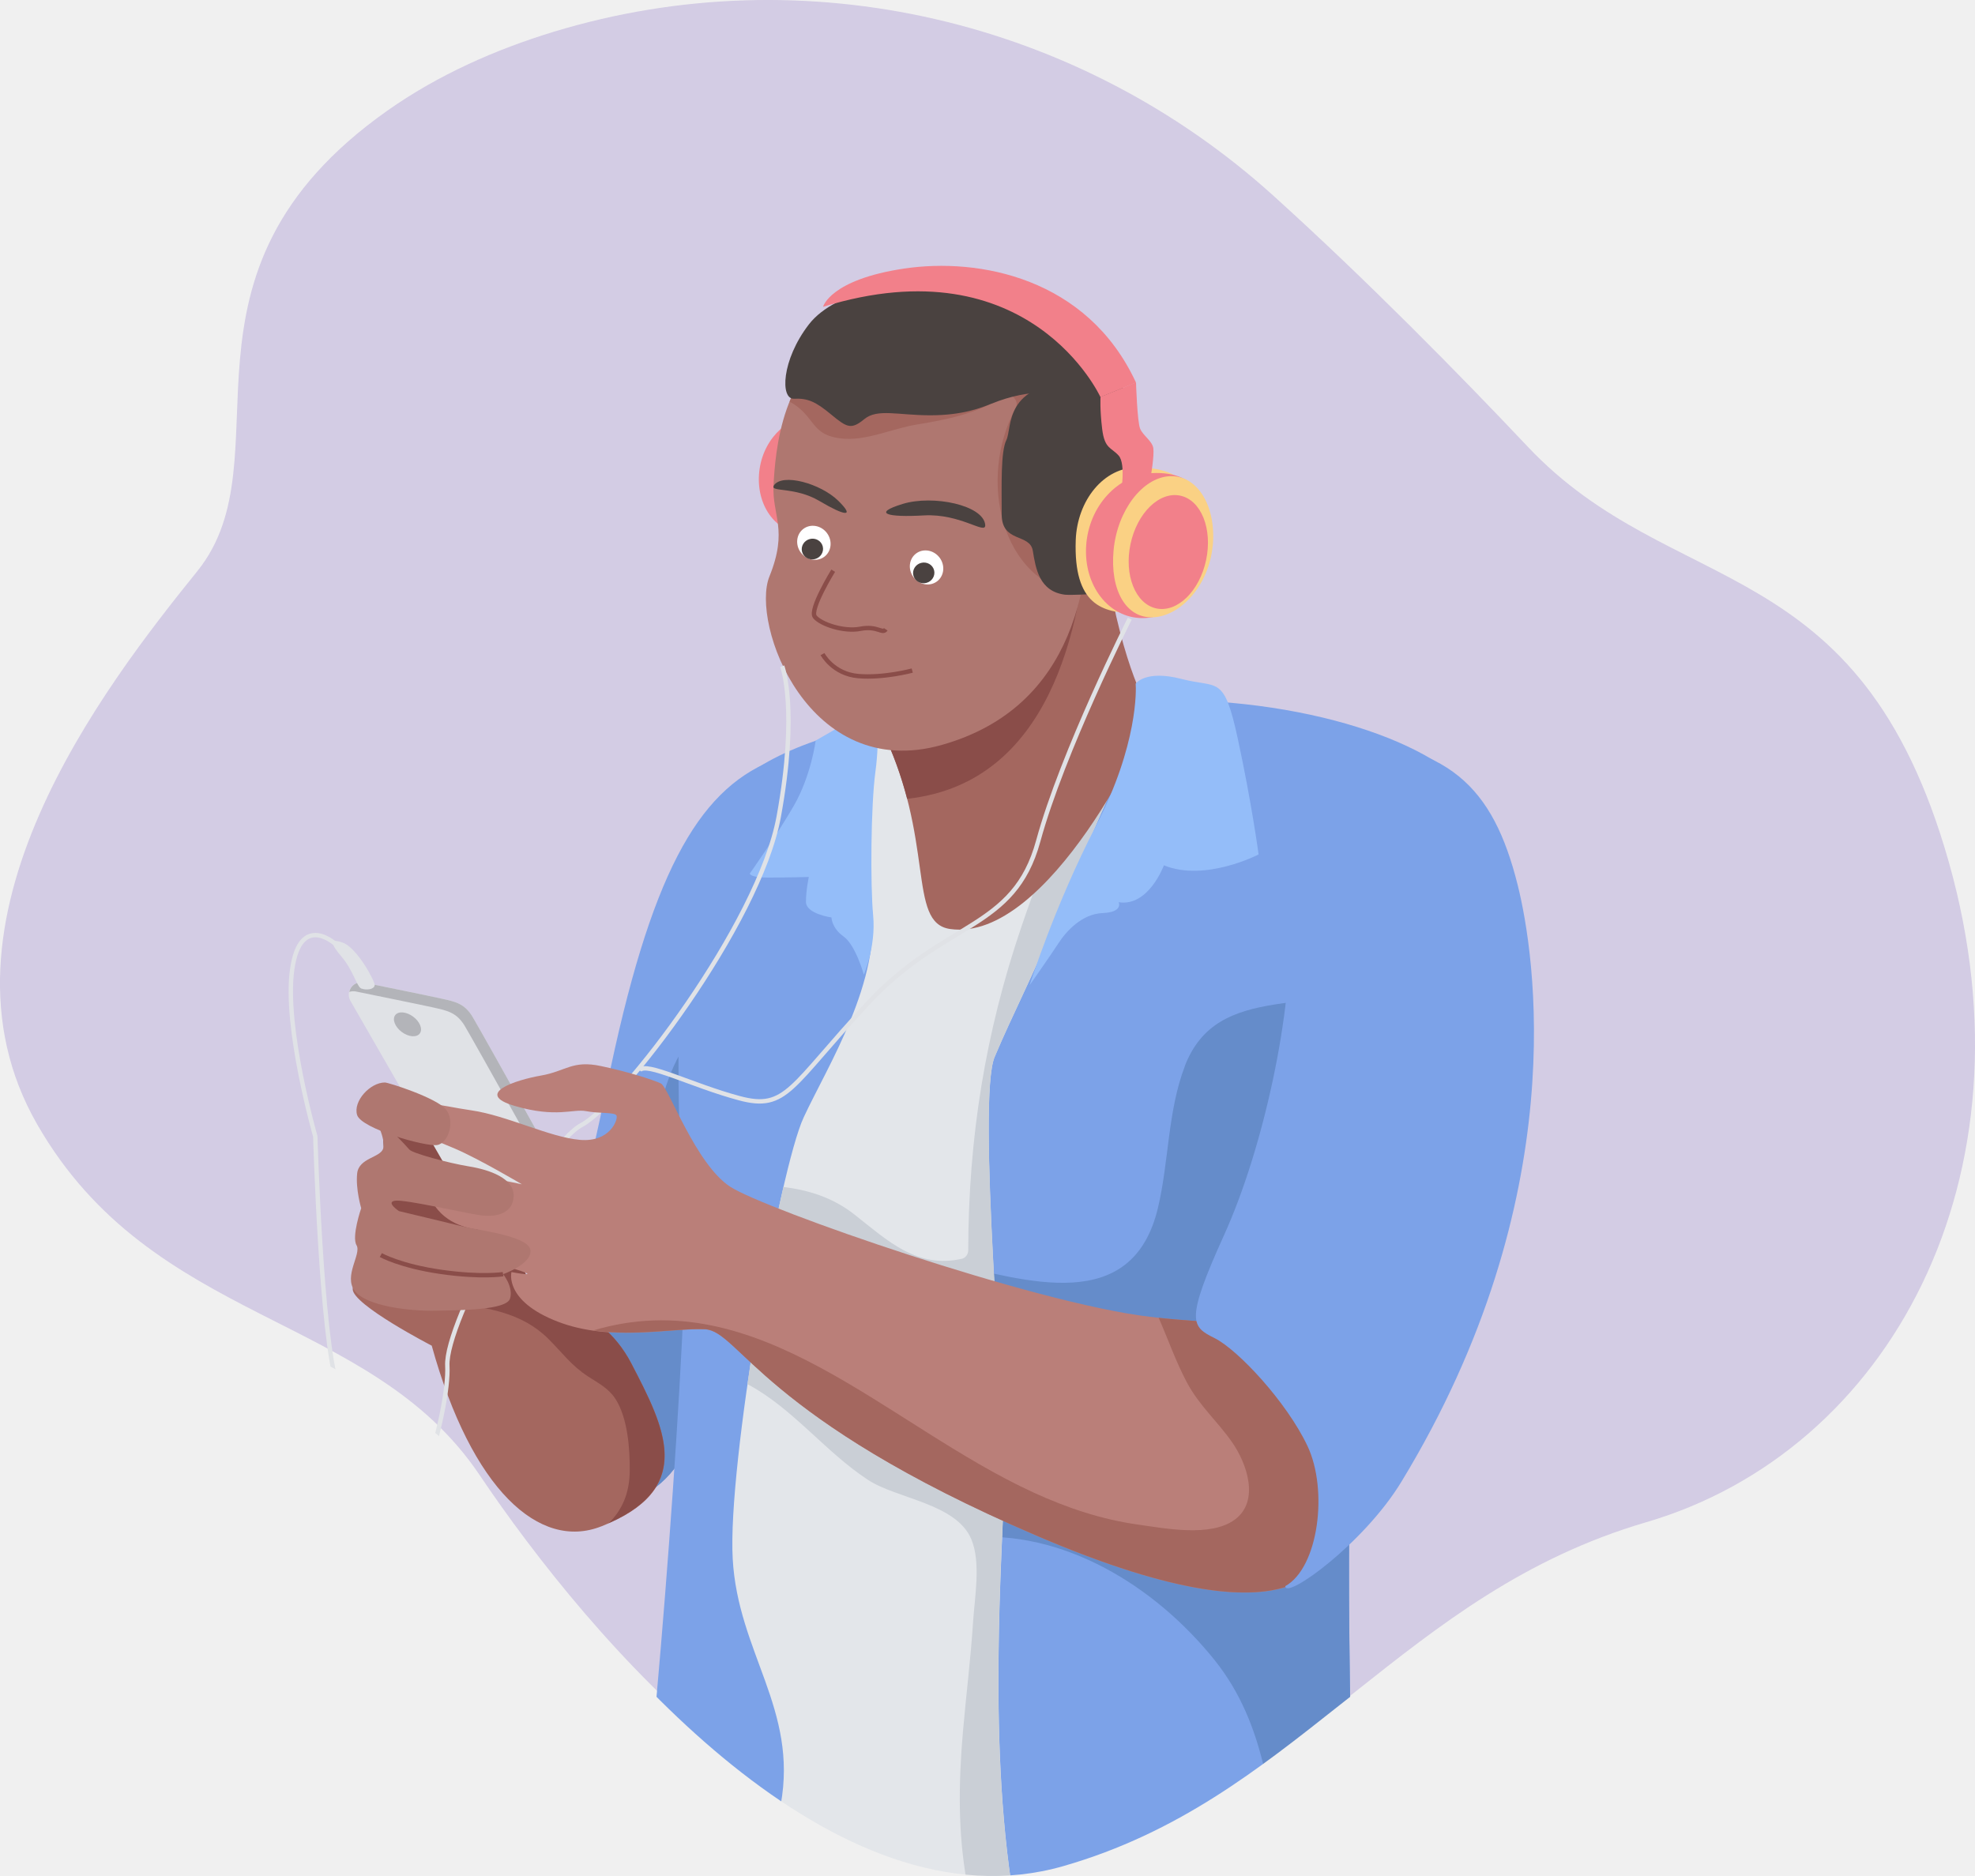
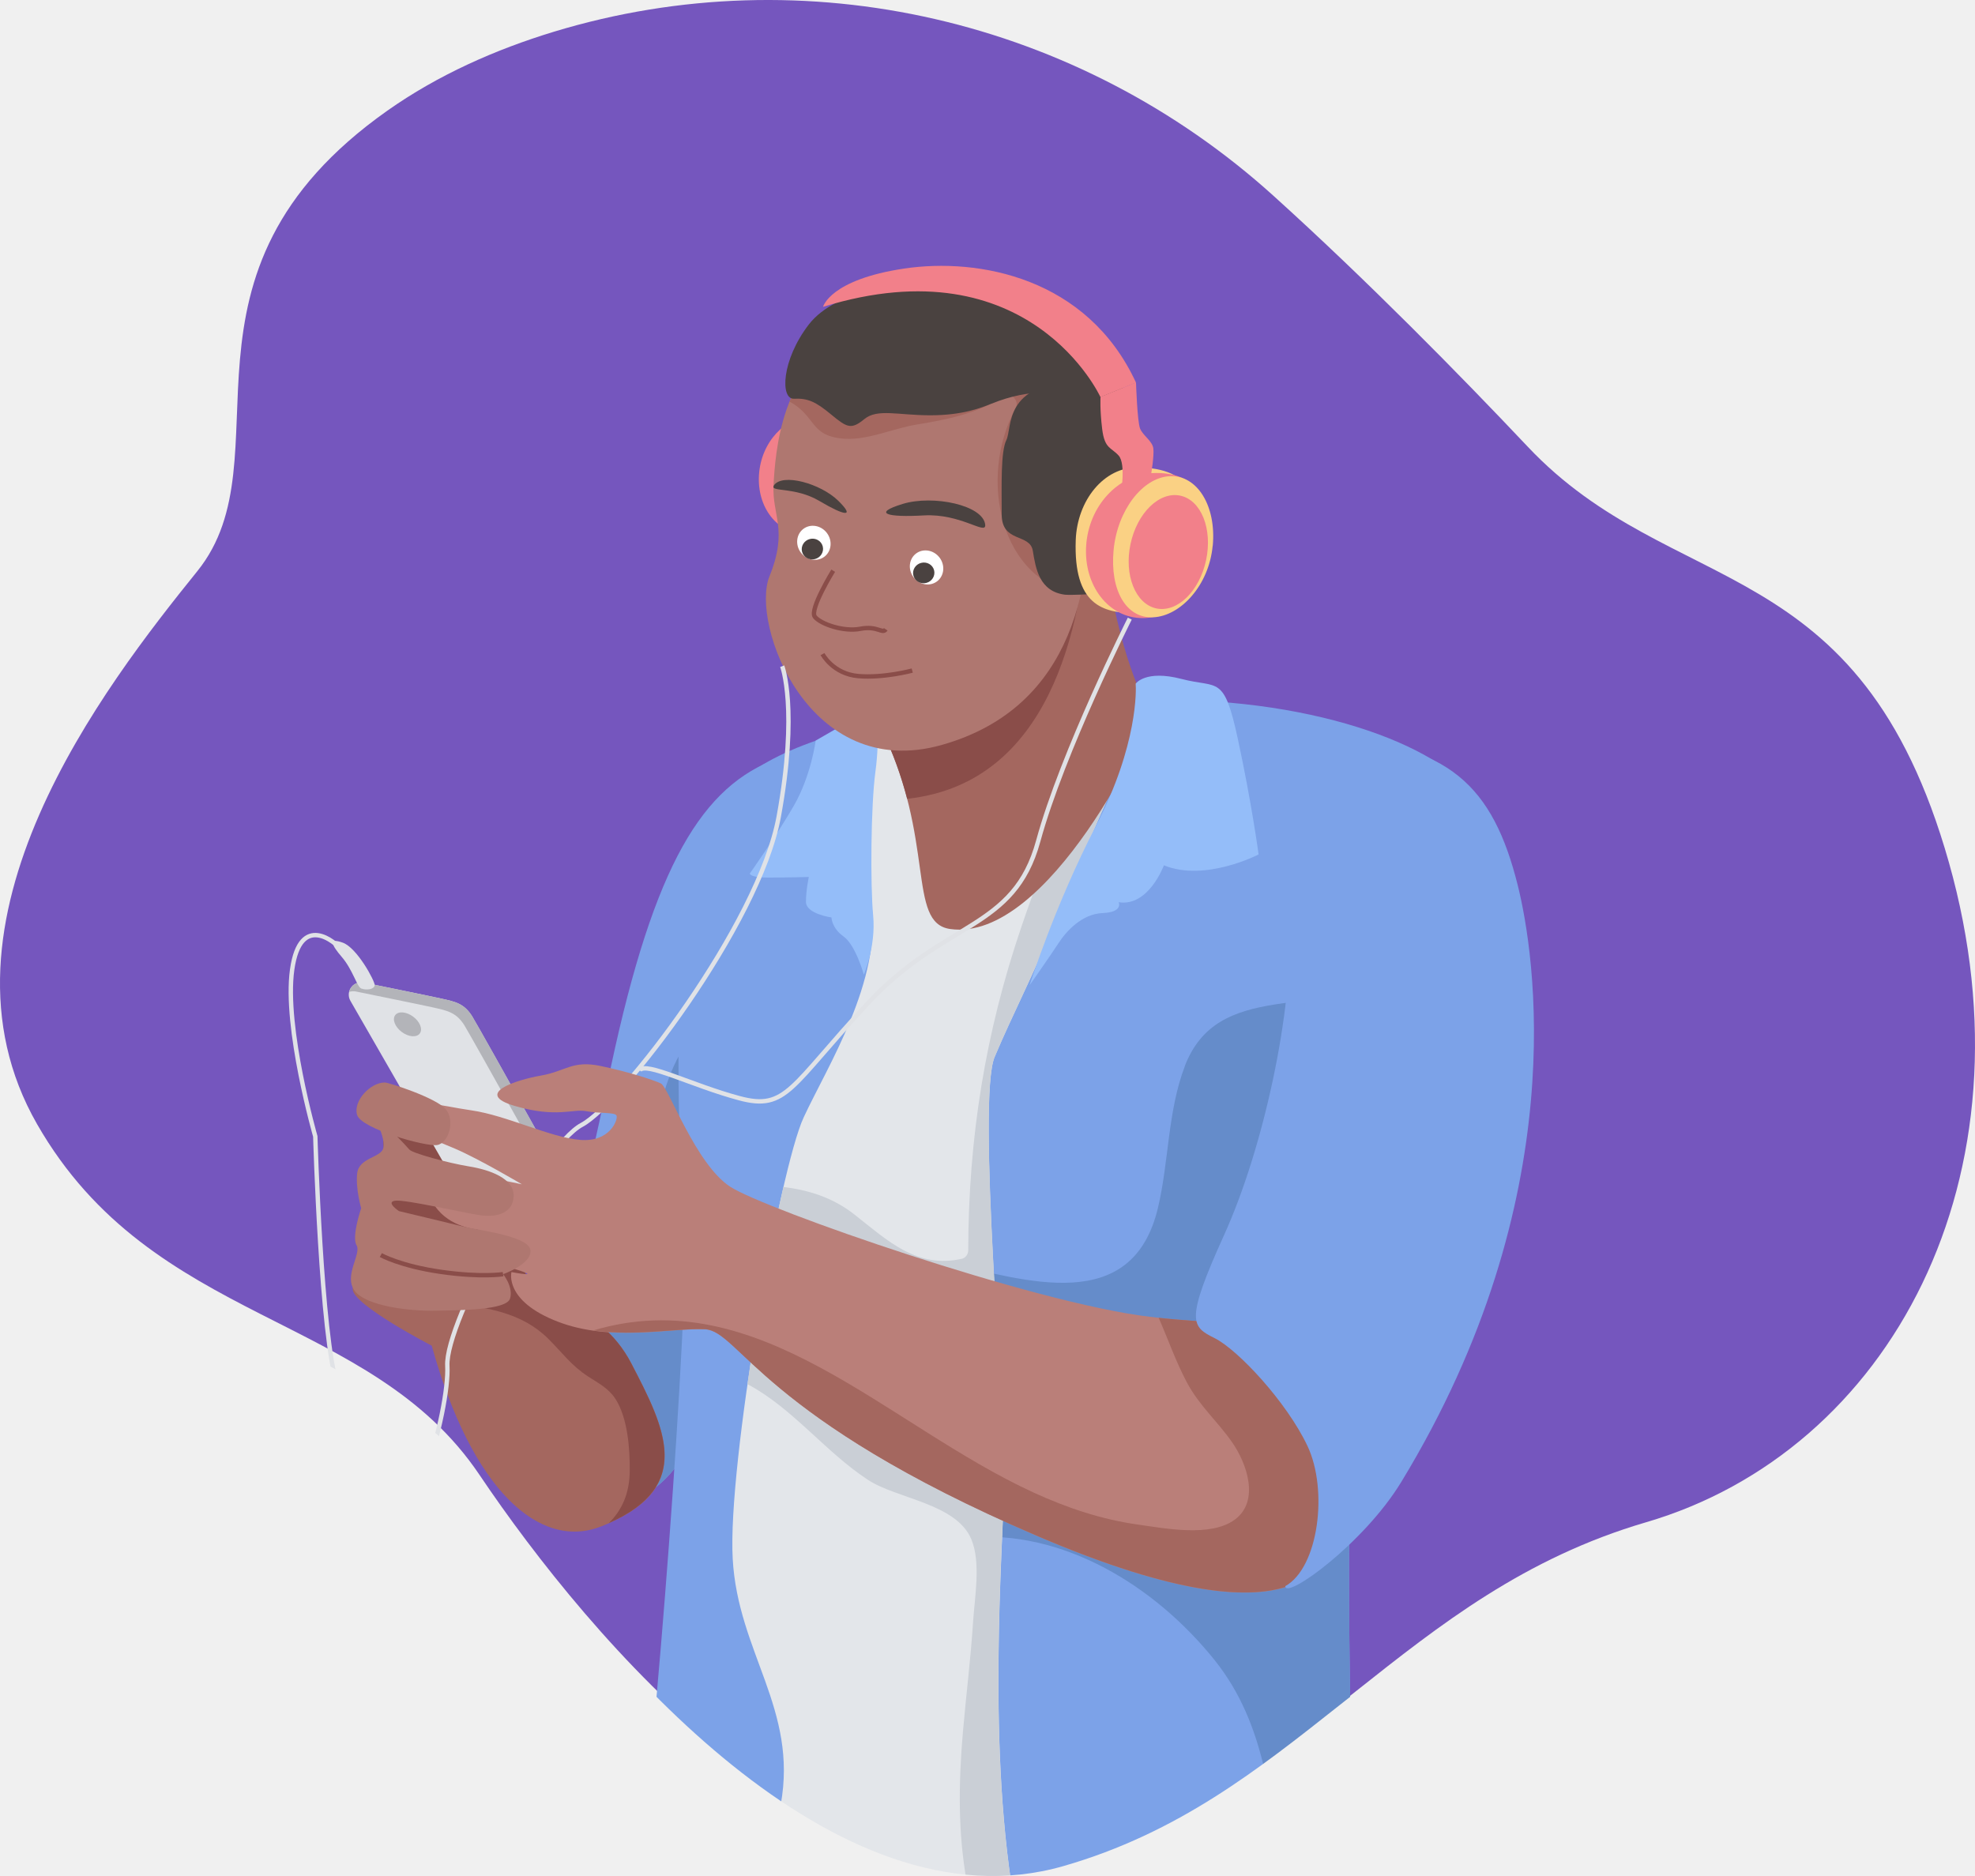
<svg xmlns="http://www.w3.org/2000/svg" width="260" height="247" viewBox="0 0 260 247" fill="none">
-   <path opacity="0.24" d="M167.64 25.772C141.975 2.576 106.041 -5.879 72.929 4.174C65.207 6.524 57.664 9.865 50.994 14.57C20.508 36.095 38.07 60.205 25.98 75.198C13.889 90.191 -10.364 121.394 4.879 148.004C20.122 174.615 48.648 172.675 63.118 194.178C77.588 215.68 109.625 253.656 140.889 244.64C172.153 235.624 184.658 209.815 216.706 200.424C248.754 191.032 268.292 155.007 256.566 113.555C244.84 72.103 220.223 79.117 201.077 58.769C192.234 49.406 179.92 36.868 167.64 25.772Z" fill="#7556BE" />
+   <path opacity="1.0" d="M167.64 25.772C141.975 2.576 106.041 -5.879 72.929 4.174C65.207 6.524 57.664 9.865 50.994 14.57C20.508 36.095 38.07 60.205 25.98 75.198C13.889 90.191 -10.364 121.394 4.879 148.004C20.122 174.615 48.648 172.675 63.118 194.178C77.588 215.68 109.625 253.656 140.889 244.64C172.153 235.624 184.658 209.815 216.706 200.424C248.754 191.032 268.292 155.007 256.566 113.555C244.84 72.103 220.223 79.117 201.077 58.769C192.234 49.406 179.92 36.868 167.64 25.772Z" fill="#7556BE" />
  <mask id="mask0_342_8691" style="mask-type:alpha" maskUnits="userSpaceOnUse" x="4" y="10" width="251" height="237">
    <path d="M165.837 34.829C141.061 12.482 106.37 4.336 74.404 14.022C66.95 16.285 59.668 19.504 53.229 24.037C23.799 44.774 40.752 68.002 29.08 82.447C17.409 96.891 -6.005 126.952 8.71 152.589C23.425 178.227 50.964 176.358 64.933 197.074C78.902 217.79 109.83 254.376 140.012 245.69C170.194 237.004 182.266 212.139 213.205 203.091C244.143 194.043 263.005 159.336 251.685 119.401C240.365 79.465 216.6 86.222 198.116 66.619C189.58 57.598 177.692 45.52 165.837 34.829Z" fill="#33226F" />
  </mask>
  <g mask="url(#mask0_342_8691)">
    <path d="M101.545 100.182C91.798 104.196 85.569 115.257 79.894 142.986C74.508 169.308 67.818 188.052 70.563 194.465C73.308 200.866 85.662 200.186 90.241 191.039C94.82 181.892 104.763 144.44 108.188 133.92C111.614 123.401 109.319 96.998 101.545 100.193V100.182Z" fill="#7CA2E8" />
    <path d="M95.235 132.64C86.1 138.511 86.411 150.034 84.6 159.504C84.531 159.861 84.173 160.219 83.816 160.288C81.036 160.853 78.487 160.473 76.215 159.446C71.993 177.071 68.44 189.482 70.574 194.453C73.319 200.855 85.673 200.174 90.252 191.028C94.831 181.881 104.774 144.428 108.2 133.909C108.661 132.478 109.019 130.748 109.273 128.856C104.313 129.295 99.318 130.021 95.235 132.651V132.64Z" fill="#658CCA" />
    <path d="M152.377 92.153C122.179 92.488 97.369 96.133 92.789 109.178C88.21 122.212 89.168 149.168 90.079 160.149C90.99 171.13 85.73 236.796 84.358 241.825C82.985 246.854 89.779 250.061 103.044 248.688C116.308 247.316 137.359 248.008 150.854 248.008C164.35 248.008 178.306 247.327 178.306 247.327C178.306 247.327 176.703 198.132 178.306 185.548C179.91 172.964 182.424 150.553 183.566 138.649C184.258 131.394 200.487 116.964 194.685 105.776C190.96 98.613 173.635 91.923 152.365 92.153H152.377Z" fill="#7CA2E8" />
    <path d="M155.975 140.391C153.725 146.262 153.887 152.918 152.445 159.008C149.065 173.264 135.097 168.639 124.382 166.182C124.151 166.378 123.828 166.471 123.436 166.321C105.972 159.573 109.064 195.884 109.341 205.169C109.341 205.273 109.317 205.353 109.294 205.446C114.773 203.162 120.229 201.582 126.896 202.32C127.046 202.331 127.161 202.389 127.277 202.447C139.976 201.293 152.111 208.871 159.885 218.56C166.782 227.165 167.209 237.523 169.009 247.685C174.534 247.512 178.305 247.316 178.305 247.316C178.305 247.316 176.702 198.121 178.305 185.537C179.909 172.953 182.423 150.541 183.565 138.638C183.784 136.365 185.526 133.39 187.637 130.021C181.028 130.748 174.395 131.21 167.832 132.248C162.399 133.113 158.132 134.739 155.963 140.391H155.975Z" fill="#658CCA" />
    <path d="M132.272 192.192C132.272 186.586 128.592 144.739 130.934 139.168C133.275 133.608 136.228 127.945 138.627 121.935C141.776 114.08 147.313 101.715 150.773 94.103C138.696 94.207 126.366 93.272 115.627 92.949C114.843 100.089 113.805 112.108 114.728 118.96C116.1 129.145 109.007 140.229 105.812 147.092C102.605 153.955 95.765 192.873 96.457 205.226C97.138 217.58 105.073 225.031 102.778 237.604C101.901 242.414 103.632 244.582 102.351 248.734C102.593 248.711 102.836 248.688 103.066 248.665C111.302 247.812 122.548 247.754 133.114 247.835C129.907 226.035 132.295 200.601 132.295 192.169L132.272 192.192Z" fill="#E3E6EA" />
    <path d="M138.627 121.936C141.776 114.081 147.312 101.716 150.773 94.103C150.115 94.103 149.446 94.103 148.777 94.103C141.88 101.889 137.727 112.443 134.486 121.959C129.699 136.008 127.496 149.792 127.462 164.648C127.462 165.121 127.115 165.629 126.631 165.732C120.714 167.07 116.861 163.356 112.513 159.931C109.606 157.635 106.434 156.701 103.135 156.274C101.509 163.333 99.721 173.057 98.394 182.238C104.369 185.41 108.591 191.12 114.266 194.846C118.072 197.349 125.904 197.937 127.877 202.677C129.169 205.78 128.292 210.417 128.096 213.612C127.784 218.457 127.173 223.267 126.758 228.1C126.17 234.963 126.124 241.433 127.277 247.812C129.226 247.812 131.176 247.812 133.102 247.835C129.895 226.035 132.283 200.601 132.283 192.17C132.283 186.564 128.603 144.717 130.945 139.145C133.286 133.586 136.239 127.922 138.638 121.913L138.627 121.936Z" fill="#CACFD6" />
    <path d="M124.175 57.504C136.909 56.593 143.08 58.727 145.525 73.825C147.971 88.924 151.166 92.73 151.316 94.103C151.466 95.475 138.051 124.15 125.086 122.316C119.342 121.509 123.252 110.574 115.939 95.775C108.615 80.988 122.041 57.654 124.175 57.492V57.504Z" fill="#A4675F" />
    <path d="M143.391 65.762C140.116 57.953 134.164 56.8 124.175 57.515C122.041 57.665 108.615 80.999 115.939 95.798C117.6 99.143 118.673 102.292 119.423 105.176C120.622 105.049 121.857 104.818 123.102 104.495C139.55 100.135 142.999 79.615 143.391 65.774V65.762Z" fill="#8A4D49" />
    <path d="M149.494 90.031C149.494 90.031 150.751 88.139 155.561 89.397C160.371 90.654 161.109 88.762 162.943 97.229C164.777 105.695 165.689 112.5 165.689 112.5C165.689 112.5 158.652 116.157 153.22 113.931C153.22 113.931 151.213 119.421 147.268 118.787C147.268 118.787 147.902 120.102 145.157 120.217C142.412 120.332 140.359 122.616 139.321 124.219C138.283 125.823 135.549 129.71 135.549 129.71C135.549 129.71 138.825 119.259 144.315 108.659C149.805 98.059 149.575 90.735 149.506 90.019L149.494 90.031Z" fill="#94BDF9" />
    <path d="M107.381 97.506L115.409 92.88C115.409 92.88 115.859 97.079 115.248 101.577C114.636 106.076 114.567 116.526 114.948 120.563C115.328 124.6 113.725 128.337 113.725 128.337C113.725 128.337 112.652 124.45 111.061 123.308C109.469 122.167 109.457 120.794 109.457 120.794C109.457 120.794 106.101 120.333 106.101 118.741C106.101 117.149 106.481 115.465 106.481 115.465C106.481 115.465 103.436 115.546 101.072 115.546C98.707 115.546 98.707 115.015 98.707 115.015C98.707 115.015 102.214 110.055 104.497 106.099C106.781 102.143 107.381 97.517 107.381 97.517V97.506Z" fill="#94BDF9" />
    <path d="M79.144 200.97C71.035 204.165 62.096 196.172 56.836 177.175C56.836 177.175 46.432 171.799 46.432 169.735C46.432 167.67 50.895 157.843 50.895 156.124C50.895 154.405 49.984 147.658 50.78 147.093C51.576 146.527 63.71 150.518 64.622 151.787C65.533 153.056 67.713 163.91 69.316 168.028C70.919 172.146 78.694 171.004 83.158 179.585C87.621 188.167 91.624 196.057 79.155 200.97H79.144Z" fill="#A4675F" />
    <path d="M83.145 179.585C78.682 171.003 70.907 172.145 69.304 168.028C67.701 163.91 65.532 153.044 64.609 151.787C63.698 150.53 51.575 146.527 50.768 147.092C49.972 147.669 50.883 154.417 50.883 156.124C50.883 157.45 48.207 163.644 47.008 167.336C54.252 173.656 65.325 169.4 72.222 176.309C74.068 178.155 75.198 179.781 77.424 181.235C78.774 182.111 80.123 182.792 81.023 184.187C82.638 186.69 82.926 190.751 82.903 193.657C82.88 196.668 81.842 198.882 80.147 200.532C91.37 195.595 87.471 187.902 83.134 179.574L83.145 179.585Z" fill="#8A4D49" />
    <path d="M113.021 62.487C112.732 66.778 109.572 70.261 105.95 70.261C102.328 70.261 99.629 66.79 99.918 62.487C100.206 58.185 103.366 54.874 106.988 54.713C112.26 54.459 113.309 58.185 113.021 62.487Z" fill="#F2808A" />
    <path d="M111.833 45.358C102.894 47.457 102.052 59.811 101.833 63.836C101.614 67.862 103.794 69.707 101.291 75.901C98.788 82.095 106.401 103.077 124.014 98.071C141.627 93.076 144.015 76.328 143.357 63.502C142.7 50.675 124.948 42.267 111.833 45.346V45.358Z" fill="#AF7770" />
    <path d="M104.901 53.478C107.323 55.335 107.046 57.273 110.656 57.723C113.955 58.127 117.358 56.443 120.715 55.889C124.832 55.22 128.558 54.447 132.168 52.221C133.16 51.61 134.233 52.798 133.702 53.755C128.696 62.948 131.649 76.743 142.261 78.289C143.414 73.352 143.576 68.173 143.345 63.513C142.688 50.687 124.936 42.278 111.821 45.358C107.738 46.315 105.362 49.418 103.943 52.879C104.255 53.04 104.566 53.236 104.889 53.478H104.901Z" fill="#A4675F" />
    <path d="M108.531 73.294C109.475 72.578 109.619 71.179 108.853 70.169C108.086 69.159 106.7 68.921 105.756 69.637C104.812 70.353 104.668 71.753 105.434 72.763C106.201 73.772 107.587 74.011 108.531 73.294Z" fill="white" />
    <path d="M107.291 73.605C108.043 73.408 108.499 72.66 108.309 71.932C108.119 71.205 107.356 70.774 106.604 70.971C105.852 71.167 105.396 71.915 105.586 72.643C105.775 73.37 106.539 73.801 107.291 73.605Z" fill="#4A4240" />
    <path d="M123.365 76.539C124.309 75.823 124.453 74.424 123.687 73.414C122.92 72.404 121.534 72.166 120.59 72.882C119.646 73.598 119.502 74.997 120.268 76.007C121.035 77.017 122.421 77.255 123.365 76.539Z" fill="white" />
    <path d="M121.949 76.746C122.701 76.55 123.157 75.801 122.967 75.074C122.777 74.347 122.014 73.916 121.262 74.112C120.51 74.308 120.054 75.057 120.244 75.784C120.434 76.512 121.197 76.942 121.949 76.746Z" fill="#4A4240" />
    <path d="M101.879 63.94C101.314 64.817 104.648 64.044 107.889 65.97C111.13 67.896 112.664 68.208 110.357 65.936C108.05 63.663 102.964 62.233 101.868 63.928L101.879 63.94Z" fill="#4A4240" />
    <path d="M129.7 69.12C129.803 70.481 126.481 67.585 121.614 67.862C116.746 68.139 114.808 67.585 118.823 66.351C122.837 65.117 129.492 66.513 129.7 69.12Z" fill="#4A4240" />
    <path d="M109.687 75.14C109.687 75.14 106.538 80.25 107.265 81.196C107.992 82.142 111.037 83.226 113.275 82.787C115.512 82.349 116.17 83.514 116.608 82.857" stroke="#8A4D49" stroke-width="0.577" stroke-miterlimit="10" />
    <path d="M108.279 86.121C108.279 86.121 109.652 88.728 112.985 89.016C116.319 89.305 120.091 88.29 120.091 88.29" stroke="#8A4D49" stroke-width="0.577" stroke-miterlimit="10" />
    <path d="M140.209 78.301C136.806 77.874 136.345 74.829 135.964 72.51C135.583 70.192 131.869 71.507 131.869 67.724C131.869 63.94 131.719 59.465 132.492 57.919C133.265 56.374 132.088 50.352 141.766 50.352C145.63 50.352 148.121 58.184 148.317 60.78C148.94 69.015 146.691 77.297 146.391 77.759C146.091 78.22 140.831 78.381 140.22 78.301H140.209Z" fill="#4A4240" />
    <path d="M130.53 53.144C129.192 53.686 126.735 54.678 122.479 54.678C118.223 54.678 115.512 53.767 113.794 55.174C112.075 56.581 111.533 56.328 109.445 54.597C107.369 52.867 106.331 52.417 104.52 52.498C102.709 52.579 102.859 47.423 106.481 42.717C110.103 38.011 119.757 36.892 123.298 36.557C126.839 36.223 138.801 37.18 141.869 42.313L144.948 47.434C144.948 47.434 147.659 47.93 147.844 50.653C148.028 53.375 146.575 55.197 146.575 55.197C146.575 55.197 140.946 48.934 130.542 53.144H130.53Z" fill="#4A4240" />
    <path d="M157.706 71.138C157.625 76.432 153.969 80.734 149.528 80.734C145.087 80.734 141.327 79.593 141.615 71.138C141.8 65.844 145.352 61.483 149.793 61.541C157.152 61.645 157.775 65.832 157.706 71.138Z" fill="#FAD184" />
    <path d="M159.078 71.83C158.732 77.101 154.845 81.38 150.404 81.38C145.964 81.38 142.642 77.113 142.988 71.841C143.334 66.57 147.232 62.498 151.662 62.291C158.132 61.98 159.424 66.559 159.078 71.83Z" fill="#F2808A" />
    <path d="M159.644 71.853C159.159 77.078 155.411 81.115 151.812 81.277C148.213 81.438 146.114 77.666 146.598 72.453C147.083 67.228 150.393 62.868 154.004 62.695C157.614 62.522 160.14 66.628 159.655 71.853H159.644Z" fill="#FAD184" />
    <path d="M158.779 73.737C159.648 69.636 158.124 65.84 155.376 65.258C152.627 64.676 149.695 67.528 148.827 71.629C147.958 75.729 149.482 79.526 152.23 80.108C154.979 80.69 157.911 77.838 158.779 73.737Z" fill="#F2808A" />
    <path d="M147.555 65.025C147.555 65.025 148.247 61.08 147.267 59.984C146.286 58.888 145.421 59.119 145.098 56.5C144.775 53.882 144.879 52.256 144.879 52.256L149.551 50.352C149.551 50.352 149.712 55.52 150.093 56.443C150.473 57.365 151.719 58.069 151.834 59.05C151.95 60.03 151.546 62.406 151.546 62.406C151.546 62.406 148.812 64.309 147.555 65.013V65.025Z" fill="#F2808A" />
    <path d="M144.868 52.279C144.868 52.279 135.594 31.99 108.35 40.398C108.35 40.398 109.261 36.811 119.042 35.358C128.823 33.904 143.138 36.523 149.551 50.376L144.879 52.279H144.868Z" fill="#F2808A" />
    <path d="M46.304 129.906C45.854 130.425 45.785 131.186 46.131 131.774L64.771 164.175L78.728 163.413C78.728 163.413 63.225 135.546 62.164 133.827C61.103 132.109 59.903 131.878 58.127 131.486C56.697 131.163 50.295 129.859 47.861 129.363C47.284 129.248 46.685 129.456 46.304 129.906Z" fill="#E0E2E6" />
    <path d="M46.836 130.54C49.258 131.036 55.671 132.339 57.102 132.662C58.878 133.066 60.078 133.297 61.139 135.004C62.073 136.515 74.242 158.373 77.103 163.506L78.74 163.413C78.74 163.413 63.238 135.546 62.177 133.827C61.116 132.109 59.916 131.878 58.14 131.486C56.709 131.163 50.308 129.859 47.874 129.363C47.297 129.248 46.698 129.456 46.317 129.906C46.144 130.113 46.04 130.355 45.982 130.598C46.259 130.505 46.548 130.482 46.847 130.54H46.836Z" fill="#B3B4B9" />
    <path d="M55.262 136.073C55.677 135.516 55.288 134.524 54.395 133.858C53.501 133.192 52.44 133.103 52.025 133.66C51.61 134.217 51.998 135.208 52.892 135.874C53.786 136.541 54.847 136.629 55.262 136.073Z" fill="#B3B4B9" />
    <path d="M47.551 130.148C48.324 130.436 49.27 130.229 49.327 129.721C49.385 129.214 47.02 124.796 45.129 124.115C43.237 123.435 43.572 124.346 45.002 126.007C46.432 127.668 47.009 129.952 47.551 130.148Z" fill="#E0E2E6" />
    <path d="M44.84 124.969C44.263 124.138 39.534 120.032 38.462 127.656C37.389 135.281 41.507 149.618 41.507 149.618C41.507 149.618 42.268 175.998 44.402 182.411C46.536 188.813 43.029 203.761 48.52 204.223C54.01 204.684 59.201 185.617 58.889 179.827C58.578 174.037 71.393 150.852 76.583 148.107C81.774 145.362 99.917 121.728 102.513 107.54C105.108 93.353 102.974 87.712 102.974 87.712" stroke="#E0E2E6" stroke-width="0.577" stroke-miterlimit="10" />
    <path d="M148.731 81.449C148.731 81.449 139.884 98.982 136.678 110.735C133.471 122.489 124.474 121.105 114.254 132.086C104.035 143.067 103.573 146.273 97.322 144.589C91.07 142.917 84.968 139.71 84.207 140.933" stroke="#E0E2E6" stroke-width="0.577" stroke-miterlimit="10" />
    <path d="M179.01 184.58C173.727 172.399 166.656 175.202 151.327 173.368C135.997 171.534 100.713 159.227 96.134 156.251C91.555 153.275 88.014 143.102 86.987 142.64C85.961 142.179 82.869 141.152 79.097 140.356C75.326 139.56 74.518 141.037 71.208 141.614C67.897 142.19 62.292 144.013 67.782 145.616C73.273 147.219 75.441 145.962 77.16 146.297C78.878 146.631 80.931 146.412 81.162 146.873C81.393 147.335 80.366 150.414 76.364 150.08C72.361 149.745 66.756 146.873 62.061 146.193C57.367 145.512 55.198 144.474 54.517 146.769C53.837 149.065 56.686 149.861 59.893 151.233C63.099 152.606 68.705 155.928 68.705 155.928C68.705 155.928 60.585 154.209 57.493 153.875C54.402 153.54 55.325 155.928 57.263 158.788C59.2 161.649 62.868 161.88 62.868 161.88C62.868 161.88 62.292 165.421 67.217 166.909C72.142 168.397 67.332 167.485 67.332 167.485C67.332 167.485 66.306 171.257 73.4 174.003C80.493 176.748 88.383 174.798 92.847 175.029C97.311 175.26 100.425 186.725 136.447 202.193C174.142 218.376 174.453 203.473 176.287 202.447C178.121 201.42 181.663 190.67 179.033 184.603L179.01 184.58Z" fill="#BA7F79" />
    <path d="M179.009 184.579C173.865 172.722 167.037 175.064 152.538 173.506C153.772 176.332 154.787 179.262 156.24 181.996C157.867 185.064 160.266 187.117 162.204 189.897C164.141 192.677 165.883 197.625 162.55 200.082C159.366 202.423 153.345 201.224 149.793 200.728C145.017 200.059 140.45 198.525 136.078 196.518C116.642 187.59 99.906 168.673 78.106 175.167C83.757 175.963 89.34 174.833 92.823 175.006C97.287 175.237 100.402 186.702 136.424 202.17C174.119 218.353 174.43 203.45 176.264 202.423C178.098 201.397 181.639 190.647 179.009 184.579Z" fill="#A4675F" />
    <path d="M174.43 97.182C190.729 97.667 196.565 103.584 199.806 116.56C202.021 125.442 207.269 157.658 184.477 195.11C179.483 203.323 169.205 210.659 169.205 208.836C173.588 206.391 174.869 196.183 172.123 190.381C169.378 184.579 162.977 177.728 159.92 176.194C156.863 174.66 155.952 174.06 161.143 162.618C166.333 151.175 170.232 133.147 169.782 121.555C169.321 109.962 166.956 96.951 174.43 97.171V97.182Z" fill="#7CA2E8" />
    <path d="M49.372 147.185C49.372 147.185 50.826 150.011 50.445 151.222C50.065 152.433 47.239 152.444 47.019 154.498C46.8 156.551 47.55 159.077 47.55 159.077C47.55 159.077 46.258 162.814 46.939 163.956C47.619 165.098 45.185 167.993 46.708 169.977C48.23 171.961 53.871 172.641 57.308 172.572C60.745 172.503 66.686 172.491 67.147 170.969C67.609 169.446 66.236 167.762 66.236 167.762C66.236 167.762 70.123 166.39 69.823 164.556C69.523 162.722 62.879 161.96 61.057 161.511C59.234 161.061 52.521 159.457 52.521 159.457C52.521 159.457 50.687 158.235 52.06 158.085C53.432 157.935 60.676 159.607 63.121 159.988C65.567 160.369 67.62 159.607 67.62 157.393C67.62 155.178 64.575 154.036 61.749 153.575C58.923 153.113 54.275 151.822 53.894 151.36C53.513 150.899 50.307 147.473 49.395 147.162L49.372 147.185Z" fill="#AF7770" />
    <path d="M50.135 165.248C50.135 165.248 52.73 166.701 58.071 167.462C63.411 168.223 66.225 167.762 66.225 167.762" stroke="#8A4D49" stroke-width="0.577" stroke-miterlimit="10" />
    <path d="M50.666 142.524C48.739 142.524 46.467 144.97 47.009 146.792C47.551 148.615 56.006 150.991 57.529 150.76C59.051 150.529 59.974 147.553 58.67 146.031C57.367 144.508 51.127 142.524 50.666 142.524Z" fill="#AF7770" />
  </g>
</svg>
